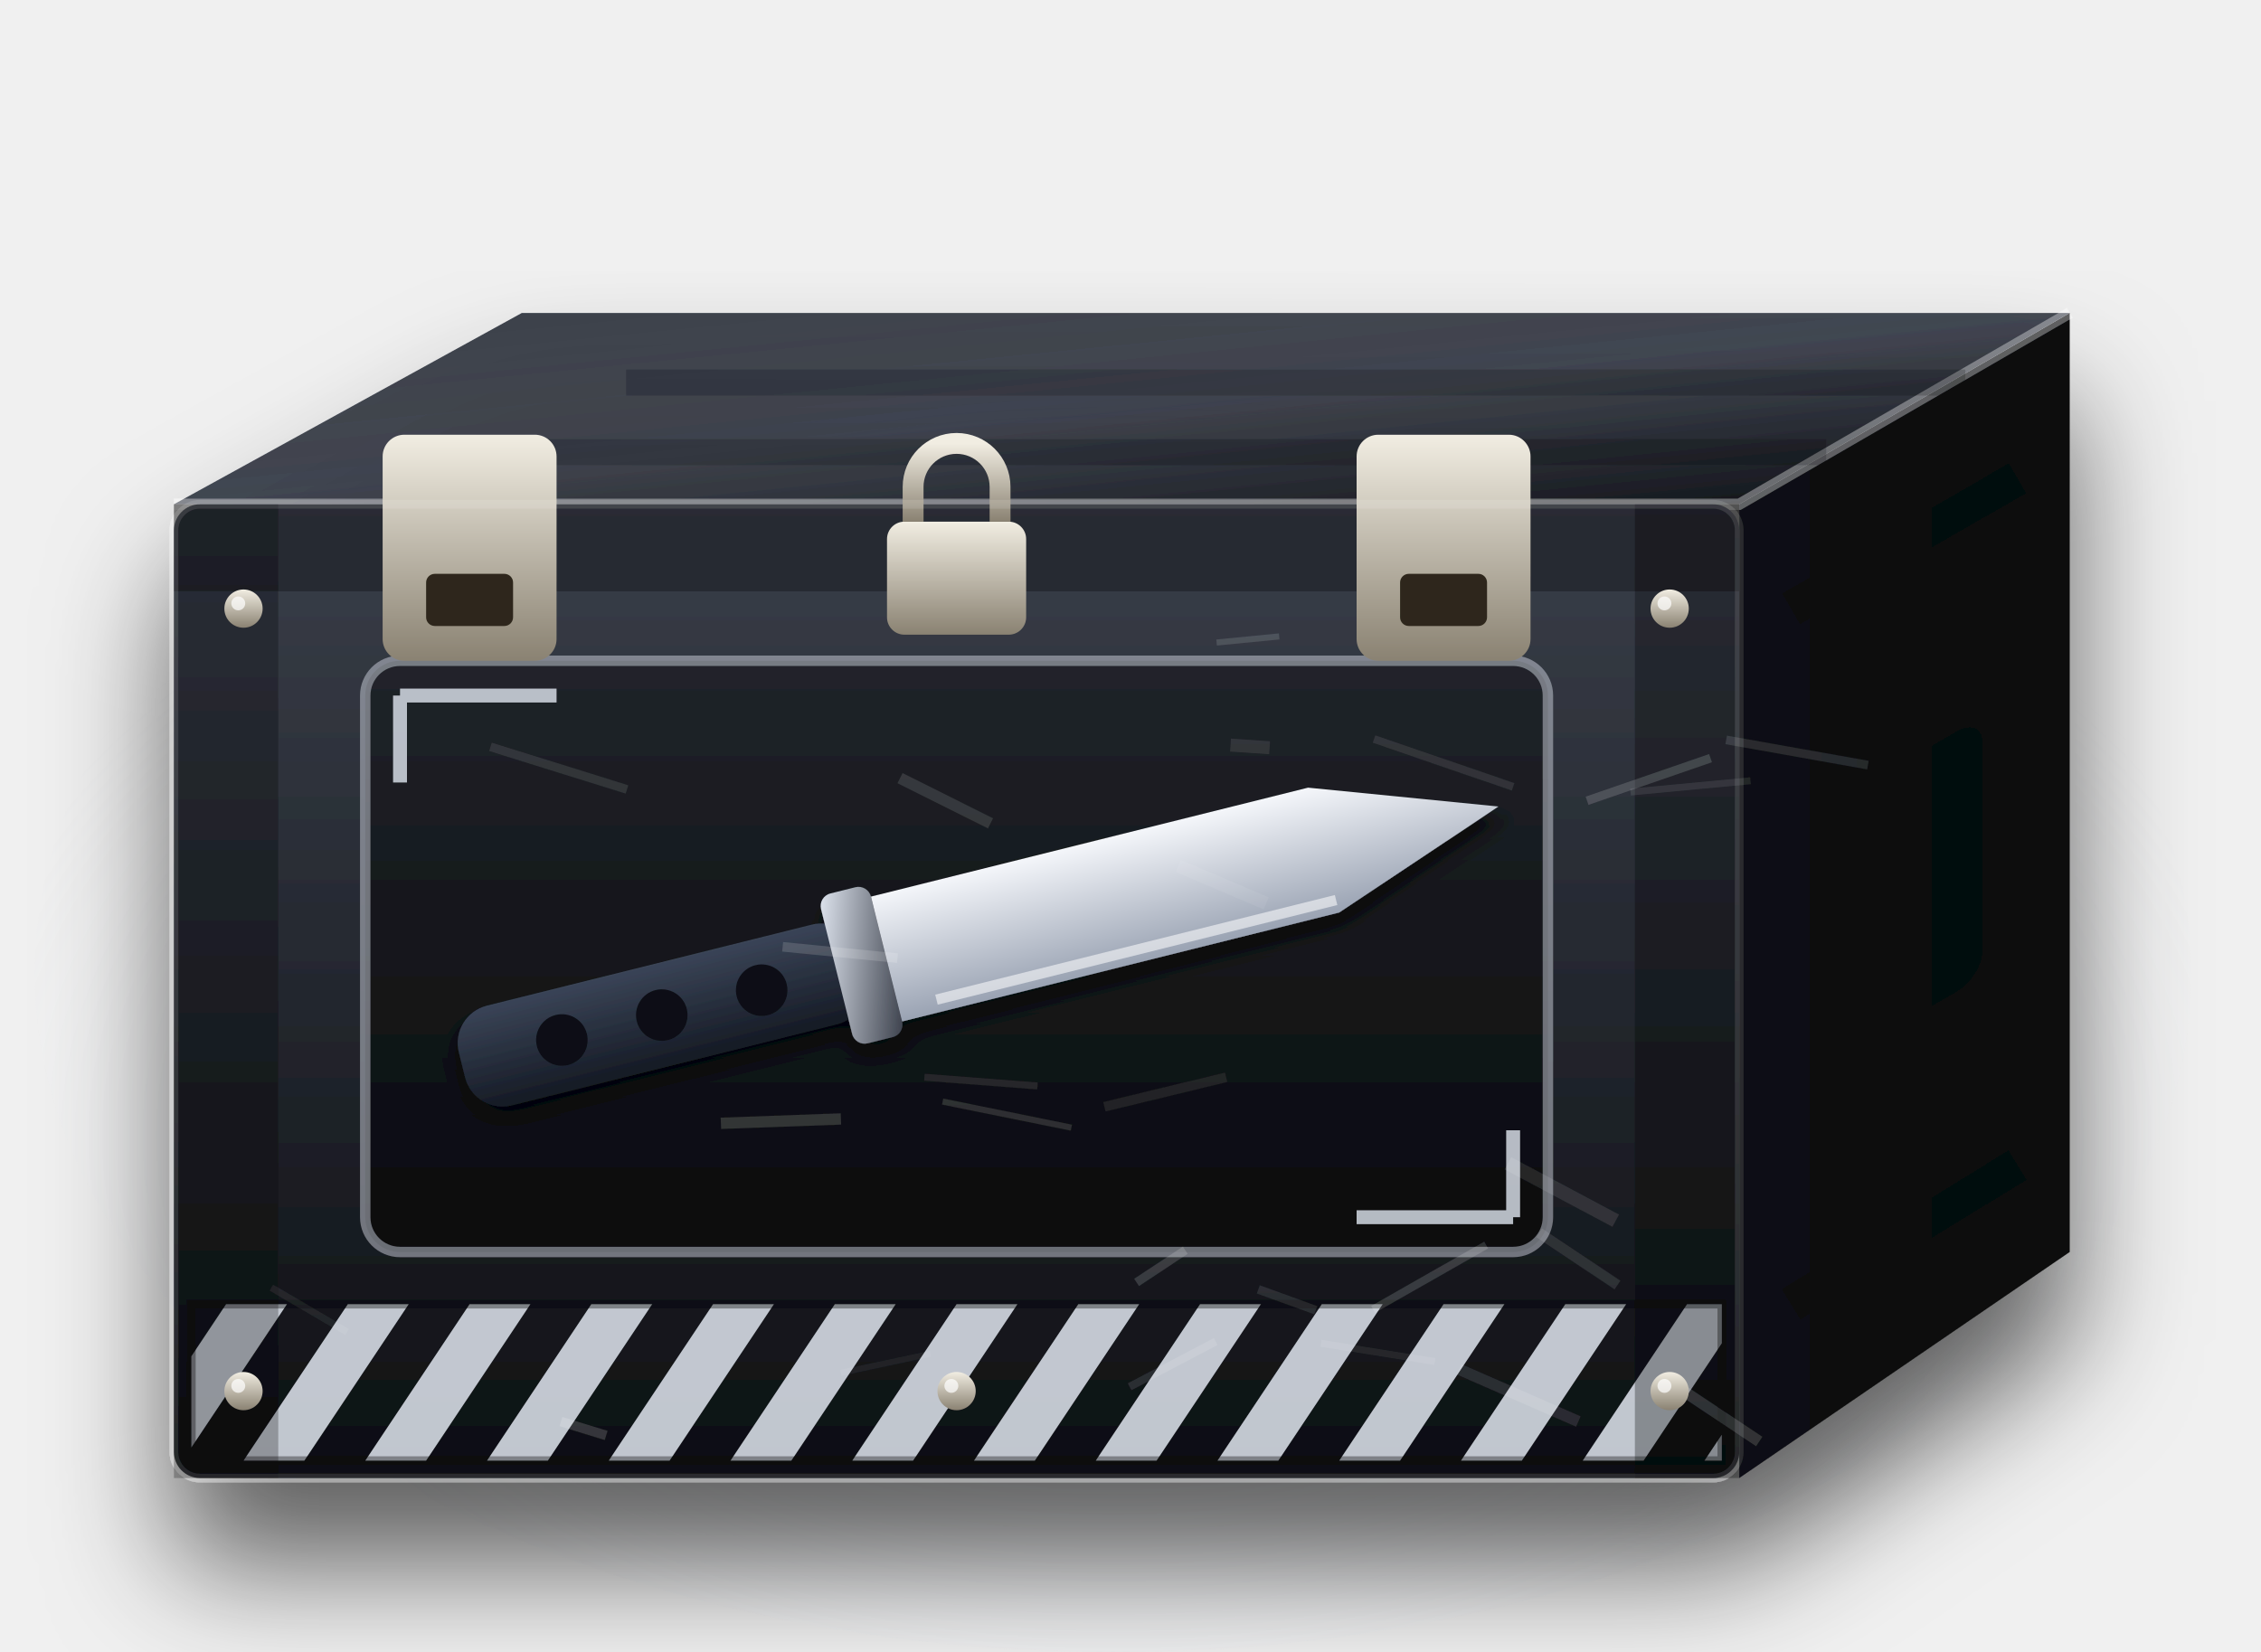
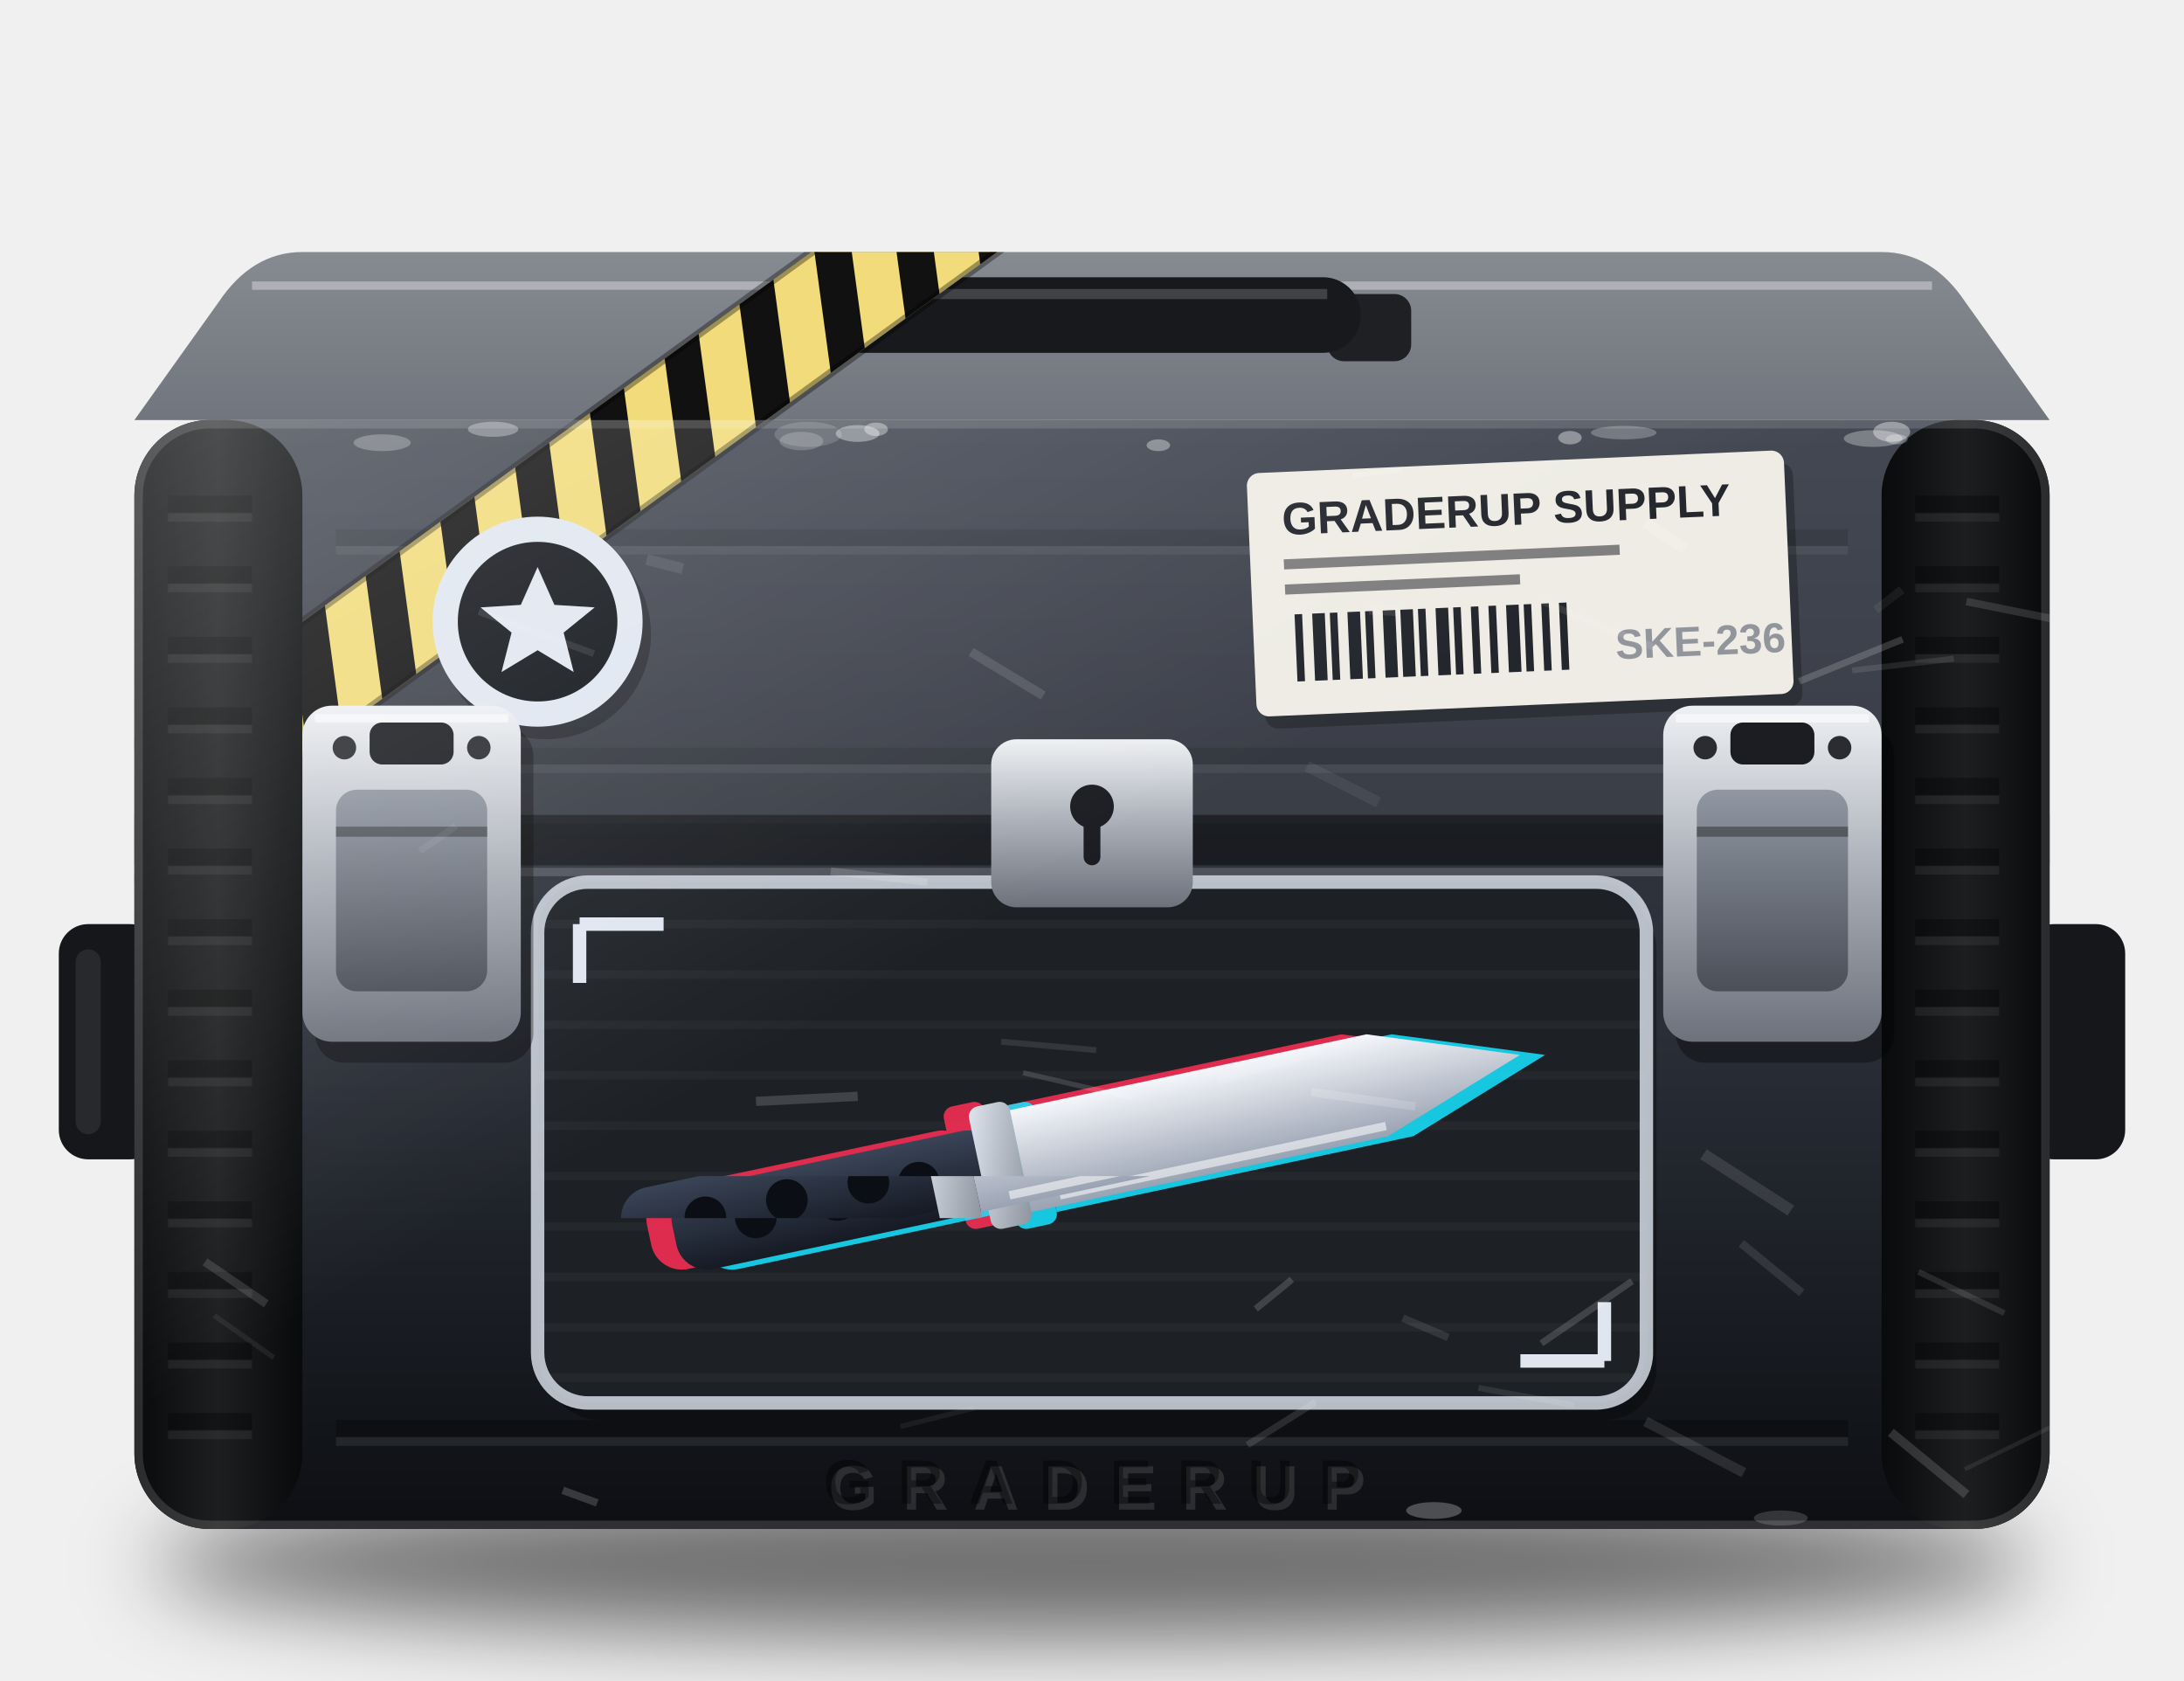
- <svg xmlns="http://www.w3.org/2000/svg" viewBox="0 0 260 190" fill="none">
+ <svg xmlns="http://www.w3.org/2000/svg" viewBox="0 0 260 200" fill="none">
  <defs>
    <linearGradient id="skeletonf" x1="0" y1="0" x2="0" y2="1">
      <stop offset="0" stop-color="#3a3f4a" />
+       <stop offset=".55" stop-color="#2a2e37" />
      <stop offset="1" stop-color="#0d0f13" />
    </linearGradient>
-     <linearGradient id="skeletont" x1="0" y1="0" x2="1" y2="1">
-       <stop offset="0" stop-color="#3a3f4a" />
-       <stop offset=".5" stop-color="#3a3f4a" stop-opacity=".95" />
-       <stop offset="1" stop-color="#0d0f13" />
-     </linearGradient>
-     <linearGradient id="skeletons" x1="0" y1="0" x2="1" y2="0">
-       <stop offset="0" stop-color="#0d0f13" />
-       <stop offset="1" stop-color="#07090c" />
-     </linearGradient>
-     <linearGradient id="skeletonm" x1="0" y1="0" x2="0" y2="1">
-       <stop offset="0" stop-color="#f1ede2" />
-       <stop offset="1" stop-color="#8a8272" />
-     </linearGradient>
-     <linearGradient id="skeletonp" x1="0" y1="0" x2="0" y2="1">
-       <stop offset="0" stop-color="#000" stop-opacity=".35" />
-       <stop offset="1" stop-color="#000" stop-opacity=".55" />
-     </linearGradient>
-     <radialGradient id="skeletong" cx=".5" cy=".62" r=".55">
-       <stop offset="0" stop-color="#e0e6f0" stop-opacity=".35" />
-       <stop offset="1" stop-color="#e0e6f0" stop-opacity="0" />
-     </radialGradient>
+     <linearGradient id="skeletont" x1="0" y1="0" x2="0" y2="1">
+       <stop offset="0" stop-color="#868a91" />
+       <stop offset="1" stop-color="#71757d" />
+     </linearGradient>
+     <linearGradient id="skeletonb" x1="0" y1="0" x2="1" y2="0">
+       <stop offset="0" stop-color="#080a0c" />
+       <stop offset=".5" stop-color="#1c1e1f" />
+       <stop offset="1" stop-color="#080a0c" />
+     </linearGradient>
+     <linearGradient id="skeletongl" x1="0" y1="0" x2="1" y2="1">
+       <stop offset="0" stop-color="#fff" stop-opacity=".22" />
+       <stop offset=".45" stop-color="#fff" stop-opacity="0" />
+     </linearGradient>
+     <linearGradient id="skeletonmt" x1="0" y1="0" x2="0" y2="1">
+       <stop offset="0" stop-color="#eef0f3" />
+       <stop offset=".5" stop-color="#a9aeb7" />
+       <stop offset="1" stop-color="#6c717b" />
+     </linearGradient>
+     <linearGradient id="skeletonmd" x1="0" y1="0" x2="0" y2="1">
+       <stop offset="0" stop-color="#9097a2" />
+       <stop offset="1" stop-color="#4a4f58" />
+     </linearGradient>
    <linearGradient id="m" x1="0" y1="0" x2="0" y2="1">
      <stop offset="0" stop-color="#f4f6fa" />
      <stop offset="1" stop-color="#9aa3b3" />
    </linearGradient>
    <linearGradient id="d" x1="0" y1="0" x2="0" y2="1">
      <stop offset="0" stop-color="#3a4457" />
      <stop offset="1" stop-color="#151a24" />
    </linearGradient>
    <linearGradient id="acc" x1="0" y1="0" x2="1" y2="1">
      <stop offset="0" stop-color="#e0e6f0" />
-       <stop offset="1" stop-color="#3a3f4a" />
-     </linearGradient>
-     <filter id="skeletonsh" x="-10%" y="-10%" width="120%" height="140%">
-       <feDropShadow dx="0" dy="10" stdDeviation="7" flood-color="#000" flood-opacity=".6" />
+       <stop offset="1" stop-color="#8d939d" />
+     </linearGradient>
+     <filter id="skeletonbl" x="-20%" y="-50%" width="140%" height="200%">
+       <feGaussianBlur stdDeviation="5" />
    </filter>
-     <filter id="skeletonws" x="-20%" y="-20%" width="140%" height="160%">
-       <feDropShadow dx="0" dy="2" stdDeviation="1.5" flood-color="#000" flood-opacity=".7" />
+     <filter id="skeletonr" x="-10%" y="-10%" width="120%" height="120%">
+       <feFlood flood-color="#ff2d55" />
+       <feComposite in2="SourceAlpha" operator="in" />
    </filter>
+     <filter id="skeletonc" x="-10%" y="-10%" width="120%" height="120%">
+       <feFlood flood-color="#19e3ff" />
+       <feComposite in2="SourceAlpha" operator="in" />
+     </filter>
+     <clipPath id="skeletonclip">
+       <path d="M36 30 H224 Q230 30 234 36 L244 50 V173 Q244 182 235 182 H25 Q16 182 16 173 V50 L26 36 Q30 30 36 30 Z" />
+     </clipPath>
+     <clipPath id="skeletonst">
+       <rect x="64" y="105" width="132" height="62" rx="6" />
+     </clipPath>
+     <clipPath id="skeletons1">
+       <rect x="0" y="112" width="260" height="7" />
+     </clipPath>
+     <clipPath id="skeletons2">
+       <rect x="0" y="140" width="260" height="5" />
+     </clipPath>
  </defs>
-   <ellipse cx="128" cy="112" rx="124" ry="78" fill="url(#skeletong)" />
-   <g filter="url(#skeletonsh)">
-     <path d="M200 58 L238 36 V144 L200 170 Z" fill="url(#skeletons)" />
-     <path d="M206 70 L232 55 M206 150 L232 134" stroke="#000" stroke-opacity=".35" stroke-width="4" />
-     <rect x="212" y="90" width="16" height="30" rx="3" transform="skewY(-30) translate(0 124)" fill="#000" fill-opacity=".35" />
-     <path d="M20 58 L200 58 L238 36 L60 36 Z" fill="url(#skeletont)" />
-     <path d="M20 58 L200 58 L238 36" stroke="#fff" stroke-opacity=".35" stroke-width="1.3" />
-     <path d="M58 52 L210 52 M72 44 L226 44" stroke="#000" stroke-opacity=".18" stroke-width="3" />
-     <rect x="20" y="58" width="180" height="112" rx="3" fill="url(#skeletonf)" />
-     <rect x="20" y="58" width="180" height="10" fill="#000" fill-opacity=".3" />
-     <clipPath id="skeletonhz">
-       <rect x="22" y="150" width="176" height="18" />
-     </clipPath>
-     <g clip-path="url(#skeletonhz)">
-       <path d="M14 168 l12 -18 h7 l-12 18 z" fill="#e0e6f0" fill-opacity=".85" />
-       <path d="M28 168 l12 -18 h7 l-12 18 z" fill="#e0e6f0" fill-opacity=".85" />
-       <path d="M42 168 l12 -18 h7 l-12 18 z" fill="#e0e6f0" fill-opacity=".85" />
-       <path d="M56 168 l12 -18 h7 l-12 18 z" fill="#e0e6f0" fill-opacity=".85" />
-       <path d="M70 168 l12 -18 h7 l-12 18 z" fill="#e0e6f0" fill-opacity=".85" />
-       <path d="M84 168 l12 -18 h7 l-12 18 z" fill="#e0e6f0" fill-opacity=".85" />
-       <path d="M98 168 l12 -18 h7 l-12 18 z" fill="#e0e6f0" fill-opacity=".85" />
-       <path d="M112 168 l12 -18 h7 l-12 18 z" fill="#e0e6f0" fill-opacity=".85" />
-       <path d="M126 168 l12 -18 h7 l-12 18 z" fill="#e0e6f0" fill-opacity=".85" />
-       <path d="M140 168 l12 -18 h7 l-12 18 z" fill="#e0e6f0" fill-opacity=".85" />
-       <path d="M154 168 l12 -18 h7 l-12 18 z" fill="#e0e6f0" fill-opacity=".85" />
-       <path d="M168 168 l12 -18 h7 l-12 18 z" fill="#e0e6f0" fill-opacity=".85" />
-       <path d="M182 168 l12 -18 h7 l-12 18 z" fill="#e0e6f0" fill-opacity=".85" />
-       <path d="M196 168 l12 -18 h7 l-12 18 z" fill="#e0e6f0" fill-opacity=".85" />
-       <path d="M210 168 l12 -18 h7 l-12 18 z" fill="#e0e6f0" fill-opacity=".85" />
-       <path d="M224 168 l12 -18 h7 l-12 18 z" fill="#e0e6f0" fill-opacity=".85" />
-     </g>
-     <rect x="22" y="150" width="176" height="18" fill="none" stroke="#000" stroke-opacity=".35" />
-     <rect x="20" y="58" width="12" height="112" fill="#000" fill-opacity=".25" />
-     <rect x="188" y="58" width="12" height="112" fill="#000" fill-opacity=".3" />
-     <rect x="42" y="76" width="136" height="68" rx="4" fill="url(#skeletonp)" stroke="#e0e6f0" stroke-opacity=".45" stroke-width="1.2" />
-     <path d="M46 80 h18 M46 80 v10 M174 140 h-18 M174 140 v-10" stroke="#e0e6f0" stroke-opacity=".8" stroke-width="1.6" />
-     <g transform="translate(38 56) scale(.74) rotate(-14 100 70)" filter="url(#skeletonws)">
+   <ellipse cx="130" cy="186" rx="112" ry="9" fill="#000" fill-opacity=".55" filter="url(#skeletonbl)" />
+   <rect x="7" y="110" width="12" height="28" rx="3.5" fill="#15171b" />
+   <rect x="9" y="113" width="3" height="22" rx="1.5" fill="#fff" fill-opacity=".08" />
+   <rect x="241" y="110" width="12" height="28" rx="3.5" fill="#15171b" />
+   <path d="M36 30 H224 Q230 30 234 36 L244 50 H16 L26 36 Q30 30 36 30 Z" fill="url(#skeletont)" />
+   <path d="M30 34 H230" stroke="#fff" stroke-opacity=".35" stroke-width="1" />
+   <rect x="92" y="35" width="10" height="8" rx="2" fill="#1e2024" />
+   <rect x="158" y="35" width="10" height="8" rx="2" fill="#1e2024" />
+   <rect x="98" y="33" width="64" height="9" rx="4.5" fill="#17191d" />
+   <path d="M102 35 h56" stroke="#fff" stroke-opacity=".18" stroke-width="1.2" />
+   <rect x="16" y="50" width="228" height="132" rx="9" fill="url(#skeletonf)" />
+   <rect x="16" y="50" width="228" height="48" rx="9" fill="#fff" fill-opacity=".05" />
+   <path d="M40 64 H220 M40 90 H220" stroke="#000" stroke-opacity=".12" stroke-width="2" />
+   <path d="M40 65.5 H220 M40 91.5 H220" stroke="#fff" stroke-opacity=".06" stroke-width="1" />
+   <g clip-path="url(#skeletonclip)">
+     <g transform="rotate(-36 60 64)">
+       <rect x="-40" y="58" width="170" height="13" fill="#f1db7a" />
+       <path d="M-40 71 l7 -13 h5 l-7 13 z" fill="#111" />
+       <path d="M-29 71 l7 -13 h5 l-7 13 z" fill="#111" />
+       <path d="M-18 71 l7 -13 h5 l-7 13 z" fill="#111" />
+       <path d="M-7 71 l7 -13 h5 l-7 13 z" fill="#111" />
+       <path d="M4 71 l7 -13 h5 l-7 13 z" fill="#111" />
+       <path d="M15 71 l7 -13 h5 l-7 13 z" fill="#111" />
+       <path d="M26 71 l7 -13 h5 l-7 13 z" fill="#111" />
+       <path d="M37 71 l7 -13 h5 l-7 13 z" fill="#111" />
+       <path d="M48 71 l7 -13 h5 l-7 13 z" fill="#111" />
+       <path d="M59 71 l7 -13 h5 l-7 13 z" fill="#111" />
+       <path d="M70 71 l7 -13 h5 l-7 13 z" fill="#111" />
+       <path d="M81 71 l7 -13 h5 l-7 13 z" fill="#111" />
+       <path d="M92 71 l7 -13 h5 l-7 13 z" fill="#111" />
+       <path d="M103 71 l7 -13 h5 l-7 13 z" fill="#111" />
+       <path d="M114 71 l7 -13 h5 l-7 13 z" fill="#111" />
+       <path d="M125 71 l7 -13 h5 l-7 13 z" fill="#111" />
+       <path d="M136 71 l7 -13 h5 l-7 13 z" fill="#111" />
+       <path d="M147 71 l7 -13 h5 l-7 13 z" fill="#111" />
+       <rect x="-40" y="58" width="170" height="13" fill="none" stroke="#000" stroke-opacity=".35" />
+     </g>
+   </g>
+   <rect x="16" y="97" width="228" height="6" fill="#000" fill-opacity=".45" />
+   <path d="M16 103.8 H244" stroke="#fff" stroke-opacity=".16" stroke-width="1" />
+   <path d="M40 170 H220" stroke="#000" stroke-opacity=".28" stroke-width="2" />
+   <path d="M40 171.6 H220" stroke="#fff" stroke-opacity=".08" stroke-width="1" />
+   <rect x="16" y="50" width="20" height="132" rx="9" fill="url(#skeletonb)" />
+   <path d="M20 60 h10" stroke="#000" stroke-opacity=".32" stroke-width="2" />
+   <path d="M20 61.6 h10" stroke="#fff" stroke-opacity=".06" stroke-width="1" />
+   <path d="M20 68.4 h10" stroke="#000" stroke-opacity=".32" stroke-width="2" />
+   <path d="M20 70 h10" stroke="#fff" stroke-opacity=".06" stroke-width="1" />
+   <path d="M20 76.8 h10" stroke="#000" stroke-opacity=".32" stroke-width="2" />
+   <path d="M20 78.4 h10" stroke="#fff" stroke-opacity=".06" stroke-width="1" />
+   <path d="M20 85.2 h10" stroke="#000" stroke-opacity=".32" stroke-width="2" />
+   <path d="M20 86.8 h10" stroke="#fff" stroke-opacity=".06" stroke-width="1" />
+   <path d="M20 93.6 h10" stroke="#000" stroke-opacity=".32" stroke-width="2" />
+   <path d="M20 95.2 h10" stroke="#fff" stroke-opacity=".06" stroke-width="1" />
+   <path d="M20 102 h10" stroke="#000" stroke-opacity=".32" stroke-width="2" />
+   <path d="M20 103.6 h10" stroke="#fff" stroke-opacity=".06" stroke-width="1" />
+   <path d="M20 110.4 h10" stroke="#000" stroke-opacity=".32" stroke-width="2" />
+   <path d="M20 112 h10" stroke="#fff" stroke-opacity=".06" stroke-width="1" />
+   <path d="M20 118.8 h10" stroke="#000" stroke-opacity=".32" stroke-width="2" />
+   <path d="M20 120.4 h10" stroke="#fff" stroke-opacity=".06" stroke-width="1" />
+   <path d="M20 127.2 h10" stroke="#000" stroke-opacity=".32" stroke-width="2" />
+   <path d="M20 128.8 h10" stroke="#fff" stroke-opacity=".06" stroke-width="1" />
+   <path d="M20 135.6 h10" stroke="#000" stroke-opacity=".32" stroke-width="2" />
+   <path d="M20 137.2 h10" stroke="#fff" stroke-opacity=".06" stroke-width="1" />
+   <path d="M20 144 h10" stroke="#000" stroke-opacity=".32" stroke-width="2" />
+   <path d="M20 145.6 h10" stroke="#fff" stroke-opacity=".06" stroke-width="1" />
+   <path d="M20 152.4 h10" stroke="#000" stroke-opacity=".32" stroke-width="2" />
+   <path d="M20 154 h10" stroke="#fff" stroke-opacity=".06" stroke-width="1" />
+   <path d="M20 160.8 h10" stroke="#000" stroke-opacity=".32" stroke-width="2" />
+   <path d="M20 162.4 h10" stroke="#fff" stroke-opacity=".06" stroke-width="1" />
+   <path d="M20 169.2 h10" stroke="#000" stroke-opacity=".32" stroke-width="2" />
+   <path d="M20 170.8 h10" stroke="#fff" stroke-opacity=".06" stroke-width="1" />
+   <rect x="224" y="50" width="20" height="132" rx="9" fill="url(#skeletonb)" />
+   <path d="M228 60 h10" stroke="#000" stroke-opacity=".32" stroke-width="2" />
+   <path d="M228 61.6 h10" stroke="#fff" stroke-opacity=".06" stroke-width="1" />
+   <path d="M228 68.4 h10" stroke="#000" stroke-opacity=".32" stroke-width="2" />
+   <path d="M228 70 h10" stroke="#fff" stroke-opacity=".06" stroke-width="1" />
+   <path d="M228 76.8 h10" stroke="#000" stroke-opacity=".32" stroke-width="2" />
+   <path d="M228 78.4 h10" stroke="#fff" stroke-opacity=".06" stroke-width="1" />
+   <path d="M228 85.2 h10" stroke="#000" stroke-opacity=".32" stroke-width="2" />
+   <path d="M228 86.8 h10" stroke="#fff" stroke-opacity=".06" stroke-width="1" />
+   <path d="M228 93.6 h10" stroke="#000" stroke-opacity=".32" stroke-width="2" />
+   <path d="M228 95.2 h10" stroke="#fff" stroke-opacity=".06" stroke-width="1" />
+   <path d="M228 102 h10" stroke="#000" stroke-opacity=".32" stroke-width="2" />
+   <path d="M228 103.6 h10" stroke="#fff" stroke-opacity=".06" stroke-width="1" />
+   <path d="M228 110.4 h10" stroke="#000" stroke-opacity=".32" stroke-width="2" />
+   <path d="M228 112 h10" stroke="#fff" stroke-opacity=".06" stroke-width="1" />
+   <path d="M228 118.8 h10" stroke="#000" stroke-opacity=".32" stroke-width="2" />
+   <path d="M228 120.4 h10" stroke="#fff" stroke-opacity=".06" stroke-width="1" />
+   <path d="M228 127.2 h10" stroke="#000" stroke-opacity=".32" stroke-width="2" />
+   <path d="M228 128.8 h10" stroke="#fff" stroke-opacity=".06" stroke-width="1" />
+   <path d="M228 135.6 h10" stroke="#000" stroke-opacity=".32" stroke-width="2" />
+   <path d="M228 137.2 h10" stroke="#fff" stroke-opacity=".06" stroke-width="1" />
+   <path d="M228 144 h10" stroke="#000" stroke-opacity=".32" stroke-width="2" />
+   <path d="M228 145.6 h10" stroke="#fff" stroke-opacity=".06" stroke-width="1" />
+   <path d="M228 152.4 h10" stroke="#000" stroke-opacity=".32" stroke-width="2" />
+   <path d="M228 154 h10" stroke="#fff" stroke-opacity=".06" stroke-width="1" />
+   <path d="M228 160.8 h10" stroke="#000" stroke-opacity=".32" stroke-width="2" />
+   <path d="M228 162.4 h10" stroke="#fff" stroke-opacity=".06" stroke-width="1" />
+   <path d="M228 169.2 h10" stroke="#000" stroke-opacity=".32" stroke-width="2" />
+   <path d="M228 170.8 h10" stroke="#fff" stroke-opacity=".06" stroke-width="1" />
+   <g transform="rotate(-2.5 180 70)">
+     <rect x="149" y="55" width="64" height="29" rx="1.5" fill="#000" fill-opacity=".25" transform="translate(1 1.5)" />
+     <rect x="149" y="55" width="64" height="29" rx="1.5" fill="#eeece4" />
+     <text x="153" y="62.5" font-family="Arial, sans-serif" font-weight="700" font-size="5.4" fill="#23262c">GRADERUP SUPPLY</text>
+     <path d="M153 66 h40 M153 69 h28" stroke="#23262c" stroke-opacity=".55" stroke-width="1.2" />
+     <rect x="154" y="72" width="0.9" height="8" fill="#23262c" />
+     <rect x="156.1" y="72" width="1.5" height="8" fill="#23262c" />
+     <rect x="158.2" y="72" width="0.9" height="8" fill="#23262c" />
+     <rect x="160.3" y="72" width="1.5" height="8" fill="#23262c" />
+     <rect x="162.4" y="72" width="0.9" height="8" fill="#23262c" />
+     <rect x="164.5" y="72" width="1.5" height="8" fill="#23262c" />
+     <rect x="166.6" y="72" width="1.5" height="8" fill="#23262c" />
+     <rect x="168.7" y="72" width="0.9" height="8" fill="#23262c" />
+     <rect x="170.8" y="72" width="1.5" height="8" fill="#23262c" />
+     <rect x="172.9" y="72" width="0.9" height="8" fill="#23262c" />
+     <rect x="175" y="72" width="0.9" height="8" fill="#23262c" />
+     <rect x="177.1" y="72" width="0.9" height="8" fill="#23262c" />
+     <rect x="179.2" y="72" width="1.5" height="8" fill="#23262c" />
+     <rect x="181.3" y="72" width="0.9" height="8" fill="#23262c" />
+     <rect x="183.4" y="72" width="0.9" height="8" fill="#23262c" />
+     <rect x="185.5" y="72" width="0.9" height="8" fill="#23262c" />
+     <text x="192" y="79" font-family="Arial, sans-serif" font-weight="700" font-size="5" fill="#92969c">SKE-236</text>
+   </g>
+   <circle cx="64" cy="74" r="12.5" fill="#000" fill-opacity=".3" transform="translate(1 1.5)" />
+   <circle cx="64" cy="74" r="12.5" fill="#e0e6f0" />
+   <circle cx="64" cy="74" r="9.5" fill="#101318" />
+   <path d="M64 67.5 L66 72 L70.8 72.3 L67.1 75.3 L68.3 80 L64 77.4 L59.7 80 L60.9 75.3 L57.2 72.3 L62 72 Z" fill="#e0e6f0" />
+   <rect x="64" y="105" width="132" height="62" rx="6" fill="#000" fill-opacity=".3" transform="translate(1.2 2)" />
+   <rect x="64" y="105" width="132" height="62" rx="6" fill="#0d1015" />
+   <g clip-path="url(#skeletonst)">
+     <rect x="64" y="105" width="132" height="62" fill="#e0e6f0" fill-opacity=".08" />
+     <path d="M64 110 H196" stroke="#fff" stroke-opacity=".035" />
+     <path d="M64 116 H196" stroke="#fff" stroke-opacity=".035" />
+     <path d="M64 122 H196" stroke="#fff" stroke-opacity=".035" />
+     <path d="M64 128 H196" stroke="#fff" stroke-opacity=".035" />
+     <path d="M64 134 H196" stroke="#fff" stroke-opacity=".035" />
+     <path d="M64 140 H196" stroke="#fff" stroke-opacity=".035" />
+     <path d="M64 146 H196" stroke="#fff" stroke-opacity=".035" />
+     <path d="M64 152 H196" stroke="#fff" stroke-opacity=".035" />
+     <path d="M64 158 H196" stroke="#fff" stroke-opacity=".035" />
+     <path d="M64 164 H196" stroke="#fff" stroke-opacity=".035" />
+     <g transform="translate(-3 0)" opacity=".85">
+       <g transform="translate(68 93) scale(.62) rotate(-12 100 70)" filter="url(#skeletonr)">
+         <rect x="18" y="62" width="64" height="16" rx="6" fill="url(#d)" />
+         <circle cx="34" cy="70" r="4" fill="#0b0e14" />
+         <circle cx="50" cy="70" r="4" fill="#0b0e14" />
+         <circle cx="66" cy="70" r="4" fill="#0b0e14" />
+         <rect x="78" y="58" width="8" height="24" rx="2" fill="url(#acc)" />
+         <path d="M86 60 H156 L184 70 L156 80 H86 Z" fill="url(#m)" />
+         <path d="M92 78 H156" stroke="#fff" stroke-opacity=".55" stroke-width="1.6" fill="none" />
+       </g>
+     </g>
+     <g transform="translate(3 0)" opacity=".85">
+       <g transform="translate(68 93) scale(.62) rotate(-12 100 70)" filter="url(#skeletonc)">
+         <rect x="18" y="62" width="64" height="16" rx="6" fill="url(#d)" />
+         <circle cx="34" cy="70" r="4" fill="#0b0e14" />
+         <circle cx="50" cy="70" r="4" fill="#0b0e14" />
+         <circle cx="66" cy="70" r="4" fill="#0b0e14" />
+         <rect x="78" y="58" width="8" height="24" rx="2" fill="url(#acc)" />
+         <path d="M86 60 H156 L184 70 L156 80 H86 Z" fill="url(#m)" />
+         <path d="M92 78 H156" stroke="#fff" stroke-opacity=".55" stroke-width="1.6" fill="none" />
+       </g>
+     </g>
+     <g transform="translate(68 93) scale(.62) rotate(-12 100 70)">
      <rect x="18" y="62" width="64" height="16" rx="6" fill="url(#d)" />
      <circle cx="34" cy="70" r="4" fill="#0b0e14" />
      <circle cx="50" cy="70" r="4" fill="#0b0e14" />
      <circle cx="66" cy="70" r="4" fill="#0b0e14" />
      <rect x="78" y="58" width="8" height="24" rx="2" fill="url(#acc)" />
      <path d="M86 60 H156 L184 70 L156 80 H86 Z" fill="url(#m)" />
      <path d="M92 78 H156" stroke="#fff" stroke-opacity=".55" stroke-width="1.6" fill="none" />
    </g>
-     <path d="M158.0 85.0 l16.0 5.5" stroke="#fff" stroke-opacity="0.09" stroke-width="0.9" />
-     <path d="M106.3 123.9 l13.0 1.0" stroke="#fff" stroke-opacity="0.09" stroke-width="0.8" />
-     <path d="M198.5 85.1 l16.3 2.9" stroke="#fff" stroke-opacity="0.12" stroke-width="1.0" />
-     <path d="M187.5 91.1 l13.8 -1.3" stroke="#fff" stroke-opacity="0.09" stroke-width="0.8" />
-     <path d="M151.9 154.5 l13.1 2.1" stroke="#fff" stroke-opacity="0.08" stroke-width="0.8" />
-     <path d="M141.5 85.7 l4.5 0.3" stroke="#fff" stroke-opacity="0.09" stroke-width="1.5" />
-     <path d="M96.7 157.9 l10.3 -2.2" stroke="#fff" stroke-opacity="0.06" stroke-width="0.7" />
-     <path d="M90.0 108.9 l13.2 1.3" stroke="#fff" stroke-opacity="0.15" stroke-width="1.1" />
-     <path d="M135.5 99.6 l10.1 4.3" stroke="#fff" stroke-opacity="0.06" stroke-width="1.5" />
-     <path d="M182.5 92.1 l14.2 -4.9" stroke="#fff" stroke-opacity="0.16" stroke-width="1.0" />
-     <path d="M103.5 89.5 l10.4 5.2" stroke="#fff" stroke-opacity="0.12" stroke-width="1.3" />
-     <path d="M31.2 148.1 l8.7 5.1" stroke="#fff" stroke-opacity="0.07" stroke-width="0.8" />
-     <path d="M191.2 158.4 l11.1 7.4" stroke="#fff" stroke-opacity="0.15" stroke-width="1.3" />
-     <path d="M173.4 133.8 l12.4 6.6" stroke="#fff" stroke-opacity="0.10" stroke-width="1.6" />
-     <path d="M177.0 141.8 l9.0 6.0" stroke="#fff" stroke-opacity="0.10" stroke-width="1.2" />
-     <path d="M108.4 126.7 l14.8 3.0" stroke="#fff" stroke-opacity="0.13" stroke-width="0.7" />
-     <path d="M56.4 85.9 l15.7 4.9" stroke="#fff" stroke-opacity="0.10" stroke-width="1.0" />
-     <path d="M82.9 129.2 l13.8 -0.5" stroke="#fff" stroke-opacity="0.15" stroke-width="1.3" />
-     <path d="M129.9 159.5 l9.9 -5.2" stroke="#fff" stroke-opacity="0.11" stroke-width="0.9" />
-     <path d="M157.9 150.6 l13.0 -7.4" stroke="#fff" stroke-opacity="0.15" stroke-width="0.9" />
-     <path d="M139.9 73.9 l7.2 -0.7" stroke="#fff" stroke-opacity="0.13" stroke-width="0.7" />
-     <path d="M167.8 157.5 l13.7 6.0" stroke="#fff" stroke-opacity="0.11" stroke-width="1.3" />
-     <path d="M127.0 127.3 l14.0 -3.4" stroke="#fff" stroke-opacity="0.08" stroke-width="1.1" />
-     <path d="M130.7 147.5 l5.6 -3.7" stroke="#fff" stroke-opacity="0.15" stroke-width="1.0" />
-     <path d="M64.5 163.5 l5.2 1.6" stroke="#fff" stroke-opacity="0.16" stroke-width="1.1" />
-     <path d="M144.7 148.3 l6.6 2.4" stroke="#fff" stroke-opacity="0.10" stroke-width="1.0" />
-     <circle cx="28" cy="70" r="2.2" fill="url(#skeletonm)" />
-     <circle cx="27.4" cy="69.4" r="0.8" fill="#fff" fill-opacity=".7" />
-     <circle cx="192" cy="70" r="2.2" fill="url(#skeletonm)" />
-     <circle cx="191.4" cy="69.4" r="0.8" fill="#fff" fill-opacity=".7" />
-     <circle cx="28" cy="160" r="2.2" fill="url(#skeletonm)" />
-     <circle cx="27.4" cy="159.4" r="0.8" fill="#fff" fill-opacity=".7" />
-     <circle cx="192" cy="160" r="2.2" fill="url(#skeletonm)" />
-     <circle cx="191.4" cy="159.4" r="0.8" fill="#fff" fill-opacity=".7" />
-     <circle cx="110" cy="70" r="2.2" fill="url(#skeletonm)" />
-     <circle cx="109.4" cy="69.4" r="0.8" fill="#fff" fill-opacity=".7" />
-     <circle cx="110" cy="160" r="2.2" fill="url(#skeletonm)" />
-     <circle cx="109.4" cy="159.4" r="0.8" fill="#fff" fill-opacity=".7" />
-     <rect x="44" y="50" width="20" height="26" rx="2.5" fill="url(#skeletonm)" />
-     <rect x="49" y="66" width="10" height="6" rx="1" fill="#2e281c" />
-     <rect x="156" y="50" width="20" height="26" rx="2.5" fill="url(#skeletonm)" />
-     <rect x="161" y="66" width="10" height="6" rx="1" fill="#2e281c" />
-     <rect x="102" y="60" width="16" height="13" rx="2" fill="url(#skeletonm)" />
-     <path d="M105 60 v-4 a5 5 0 0 1 10 0 v4" stroke="url(#skeletonm)" stroke-width="2.4" fill="none" />
-     <text x="110" y="184" opacity="0" text-anchor="middle" font-family="Arial Black, Arial, sans-serif" font-weight="900" font-size="9" letter-spacing="3" fill="#000" fill-opacity=".45">GRADERUP</text>
-     <rect x="20" y="58" width="180" height="112" rx="3" stroke="#fff" stroke-opacity=".12" />
+     <g clip-path="url(#skeletons1)" transform="translate(7 0)">
+       <g transform="translate(68 93) scale(.62) rotate(-12 100 70)">
+         <rect x="18" y="62" width="64" height="16" rx="6" fill="url(#d)" />
+         <circle cx="34" cy="70" r="4" fill="#0b0e14" />
+         <circle cx="50" cy="70" r="4" fill="#0b0e14" />
+         <circle cx="66" cy="70" r="4" fill="#0b0e14" />
+         <rect x="78" y="58" width="8" height="24" rx="2" fill="url(#acc)" />
+         <path d="M86 60 H156 L184 70 L156 80 H86 Z" fill="url(#m)" />
+         <path d="M92 78 H156" stroke="#fff" stroke-opacity=".55" stroke-width="1.6" fill="none" />
+       </g>
+     </g>
+     <g clip-path="url(#skeletons2)" transform="translate(-6 0)">
+       <g transform="translate(68 93) scale(.62) rotate(-12 100 70)">
+         <rect x="18" y="62" width="64" height="16" rx="6" fill="url(#d)" />
+         <circle cx="34" cy="70" r="4" fill="#0b0e14" />
+         <circle cx="50" cy="70" r="4" fill="#0b0e14" />
+         <circle cx="66" cy="70" r="4" fill="#0b0e14" />
+         <rect x="78" y="58" width="8" height="24" rx="2" fill="url(#acc)" />
+         <path d="M86 60 H156 L184 70 L156 80 H86 Z" fill="url(#m)" />
+         <path d="M92 78 H156" stroke="#fff" stroke-opacity=".55" stroke-width="1.6" fill="none" />
+       </g>
+     </g>
  </g>
+   <rect x="64" y="105" width="132" height="62" rx="6" stroke="#e0e6f0" stroke-opacity=".8" stroke-width="1.6" />
+   <path d="M69 110 h10 M69 110 v7 M191 162 h-10 M191 162 v-7" stroke="#e0e6f0" stroke-width="1.6" />
+   <rect x="36" y="84" width="26" height="40" rx="3.5" fill="#000" fill-opacity=".35" transform="translate(1.5 2.5)" />
+   <rect x="36" y="84" width="26" height="40" rx="3.5" fill="url(#skeletonmt)" />
+   <rect x="40" y="94" width="18" height="24" rx="2.5" fill="url(#skeletonmd)" />
+   <path d="M40 99 h18" stroke="#000" stroke-opacity=".35" stroke-width="1.2" />
+   <rect x="44" y="86" width="10" height="5" rx="1.5" fill="#1b1d22" />
+   <circle cx="41" cy="89" r="1.4" fill="#2a2c31" />
+   <circle cx="57" cy="89" r="1.4" fill="#2a2c31" />
+   <path d="M37.5 85.5 h23" stroke="#fff" stroke-opacity=".55" stroke-width="1" />
+   <rect x="198" y="84" width="26" height="40" rx="3.5" fill="#000" fill-opacity=".35" transform="translate(1.5 2.5)" />
+   <rect x="198" y="84" width="26" height="40" rx="3.5" fill="url(#skeletonmt)" />
+   <rect x="202" y="94" width="18" height="24" rx="2.5" fill="url(#skeletonmd)" />
+   <path d="M202 99 h18" stroke="#000" stroke-opacity=".35" stroke-width="1.2" />
+   <rect x="206" y="86" width="10" height="5" rx="1.5" fill="#1b1d22" />
+   <circle cx="203" cy="89" r="1.4" fill="#2a2c31" />
+   <circle cx="219" cy="89" r="1.4" fill="#2a2c31" />
+   <path d="M199.5 85.5 h23" stroke="#fff" stroke-opacity=".55" stroke-width="1" />
+   <rect x="118" y="88" width="24" height="20" rx="3" fill="url(#skeletonmt)" />
+   <circle cx="130" cy="96" r="2.6" fill="#1b1d22" />
+   <rect x="129" y="97" width="2" height="6" rx="1" fill="#1b1d22" />
+   <text x="130.6" y="179.7" text-anchor="middle" font-family="Arial Black, Arial, sans-serif" font-weight="900" font-size="7.5" letter-spacing="3" fill="#fff" fill-opacity=".12">GRADERUP</text>
+   <text x="130" y="179" text-anchor="middle" font-family="Arial Black, Arial, sans-serif" font-weight="900" font-size="7.5" letter-spacing="3" fill="#000" fill-opacity=".4">GRADERUP</text>
+   <g clip-path="url(#skeletonclip)">
+     <path d="M183.6 71.6 l13.9 5.7" stroke="#fff" stroke-opacity="0.09" stroke-width="0.8" />
+     <path d="M119.2 124.0 l11.3 1.0" stroke="#fff" stroke-opacity="0.10" stroke-width="0.7" />
+     <path d="M234.1 71.6 l14.4 2.9" stroke="#fff" stroke-opacity="0.13" stroke-width="0.9" />
+     <path d="M220.5 79.8 l12.1 -1.4" stroke="#fff" stroke-opacity="0.10" stroke-width="0.7" />
+     <path d="M176.0 165.2 l11.4 2.1" stroke="#fff" stroke-opacity="0.09" stroke-width="0.7" />
+     <path d="M163.0 72.5 l3.5 0.2" stroke="#fff" stroke-opacity="0.09" stroke-width="1.3" />
+     <path d="M107.2 169.8 l8.8 -2.2" stroke="#fff" stroke-opacity="0.06" stroke-width="0.6" />
+     <path d="M98.9 103.7 l11.5 1.3" stroke="#fff" stroke-opacity="0.15" stroke-width="0.9" />
+     <path d="M155.6 91.2 l8.5 4.3" stroke="#fff" stroke-opacity="0.06" stroke-width="1.3" />
+     <path d="M214.2 81.1 l12.3 -5.0" stroke="#fff" stroke-opacity="0.17" stroke-width="0.8" />
+     <path d="M115.6 77.6 l8.6 5.2" stroke="#fff" stroke-opacity="0.12" stroke-width="1.1" />
+     <path d="M25.5 156.6 l7.1 5.0" stroke="#fff" stroke-opacity="0.07" stroke-width="0.6" />
+     <path d="M225.1 170.5 l9.0 7.4" stroke="#fff" stroke-opacity="0.15" stroke-width="1.1" />
+     <path d="M202.8 137.4 l10.4 6.7" stroke="#fff" stroke-opacity="0.11" stroke-width="1.4" />
+     <path d="M207.3 148.0 l7.2 5.9" stroke="#fff" stroke-opacity="0.10" stroke-width="1.0" />
+     <path d="M121.8 127.7 l13.0 3.0" stroke="#fff" stroke-opacity="0.14" stroke-width="0.6" />
+     <path d="M57.0 72.8 l13.7 5.0" stroke="#fff" stroke-opacity="0.10" stroke-width="0.8" />
+     <path d="M90.0 131.1 l12.1 -0.6" stroke="#fff" stroke-opacity="0.16" stroke-width="1.1" />
+     <path d="M148.5 172.0 l8.1 -5.1" stroke="#fff" stroke-opacity="0.12" stroke-width="0.8" />
+     <path d="M183.5 159.9 l10.8 -7.4" stroke="#fff" stroke-opacity="0.16" stroke-width="0.8" />
+     <path d="M161.0 56.6 l6.0 -0.7" stroke="#fff" stroke-opacity="0.14" stroke-width="0.6" />
+     <path d="M195.9 169.2 l11.7 6.1" stroke="#fff" stroke-opacity="0.11" stroke-width="1.2" />
+     <path d="M145.0 128.6 l12.2 -3.5" stroke="#fff" stroke-opacity="0.09" stroke-width="1.0" />
+     <path d="M149.5 155.8 l4.3 -3.5" stroke="#fff" stroke-opacity="0.16" stroke-width="0.8" />
+     <path d="M67.0 177.4 l4.1 1.5" stroke="#fff" stroke-opacity="0.17" stroke-width="0.9" />
+     <path d="M167.0 156.9 l5.4 2.3" stroke="#fff" stroke-opacity="0.10" stroke-width="0.9" />
+     <path d="M233.9 174.9 l10.6 -5.2" stroke="#fff" stroke-opacity="0.08" stroke-width="0.5" />
+     <path d="M228.4 151.4 l10.2 4.9" stroke="#fff" stroke-opacity="0.11" stroke-width="0.7" />
+     <path d="M156.1 130.0 l12.4 1.7" stroke="#fff" stroke-opacity="0.16" stroke-width="1.0" />
+     <path d="M24.4 150.2 l7.3 5.0" stroke="#fff" stroke-opacity="0.13" stroke-width="1.0" />
+     <path d="M195.9 62.2 l4.7 3.1" stroke="#fff" stroke-opacity="0.16" stroke-width="1.3" />
+     <path d="M223.3 72.6 l3.1 -2.4" stroke="#fff" stroke-opacity="0.06" stroke-width="1.0" />
+     <path d="M77.0 66.6 l4.3 1.1" stroke="#fff" stroke-opacity="0.09" stroke-width="1.3" />
+     <path d="M50.0 101.3 l4.3 -3.0" stroke="#fff" stroke-opacity="0.06" stroke-width="0.8" />
+     <ellipse cx="225.8" cy="52.3" rx="1.3" ry="0.6" fill="#fff" fill-opacity="0.26" />
+     <ellipse cx="137.9" cy="53.0" rx="1.4" ry="0.7" fill="#fff" fill-opacity="0.36" />
+     <ellipse cx="186.9" cy="52.1" rx="1.4" ry="0.8" fill="#fff" fill-opacity="0.39" />
+     <ellipse cx="225.2" cy="51.4" rx="2.2" ry="1.2" fill="#fff" fill-opacity="0.39" />
+     <ellipse cx="170.7" cy="179.8" rx="3.3" ry="1.0" fill="#fff" fill-opacity="0.26" />
+     <ellipse cx="58.7" cy="51.1" rx="3.0" ry="0.9" fill="#fff" fill-opacity="0.32" />
+     <ellipse cx="193.3" cy="51.5" rx="3.9" ry="0.8" fill="#fff" fill-opacity="0.25" />
+     <ellipse cx="96.2" cy="51.7" rx="4.0" ry="1.5" fill="#fff" fill-opacity="0.16" />
+     <ellipse cx="212.0" cy="180.7" rx="3.2" ry="0.9" fill="#fff" fill-opacity="0.16" />
+     <ellipse cx="104.3" cy="51.1" rx="1.4" ry="0.8" fill="#fff" fill-opacity="0.37" />
+     <ellipse cx="102.1" cy="51.6" rx="2.6" ry="1.0" fill="#fff" fill-opacity="0.37" />
+     <ellipse cx="45.5" cy="52.7" rx="3.4" ry="1.0" fill="#fff" fill-opacity="0.26" />
+     <ellipse cx="223.0" cy="52.2" rx="3.5" ry="1.0" fill="#fff" fill-opacity="0.30" />
+     <ellipse cx="95.4" cy="52.5" rx="2.6" ry="1.1" fill="#fff" fill-opacity="0.20" />
+   </g>
+   <rect x="16" y="50" width="228" height="132" rx="9" fill="url(#skeletongl)" />
+   <rect x="16.5" y="50.5" width="227" height="131" rx="8.5" stroke="#fff" stroke-opacity=".14" />
</svg>
